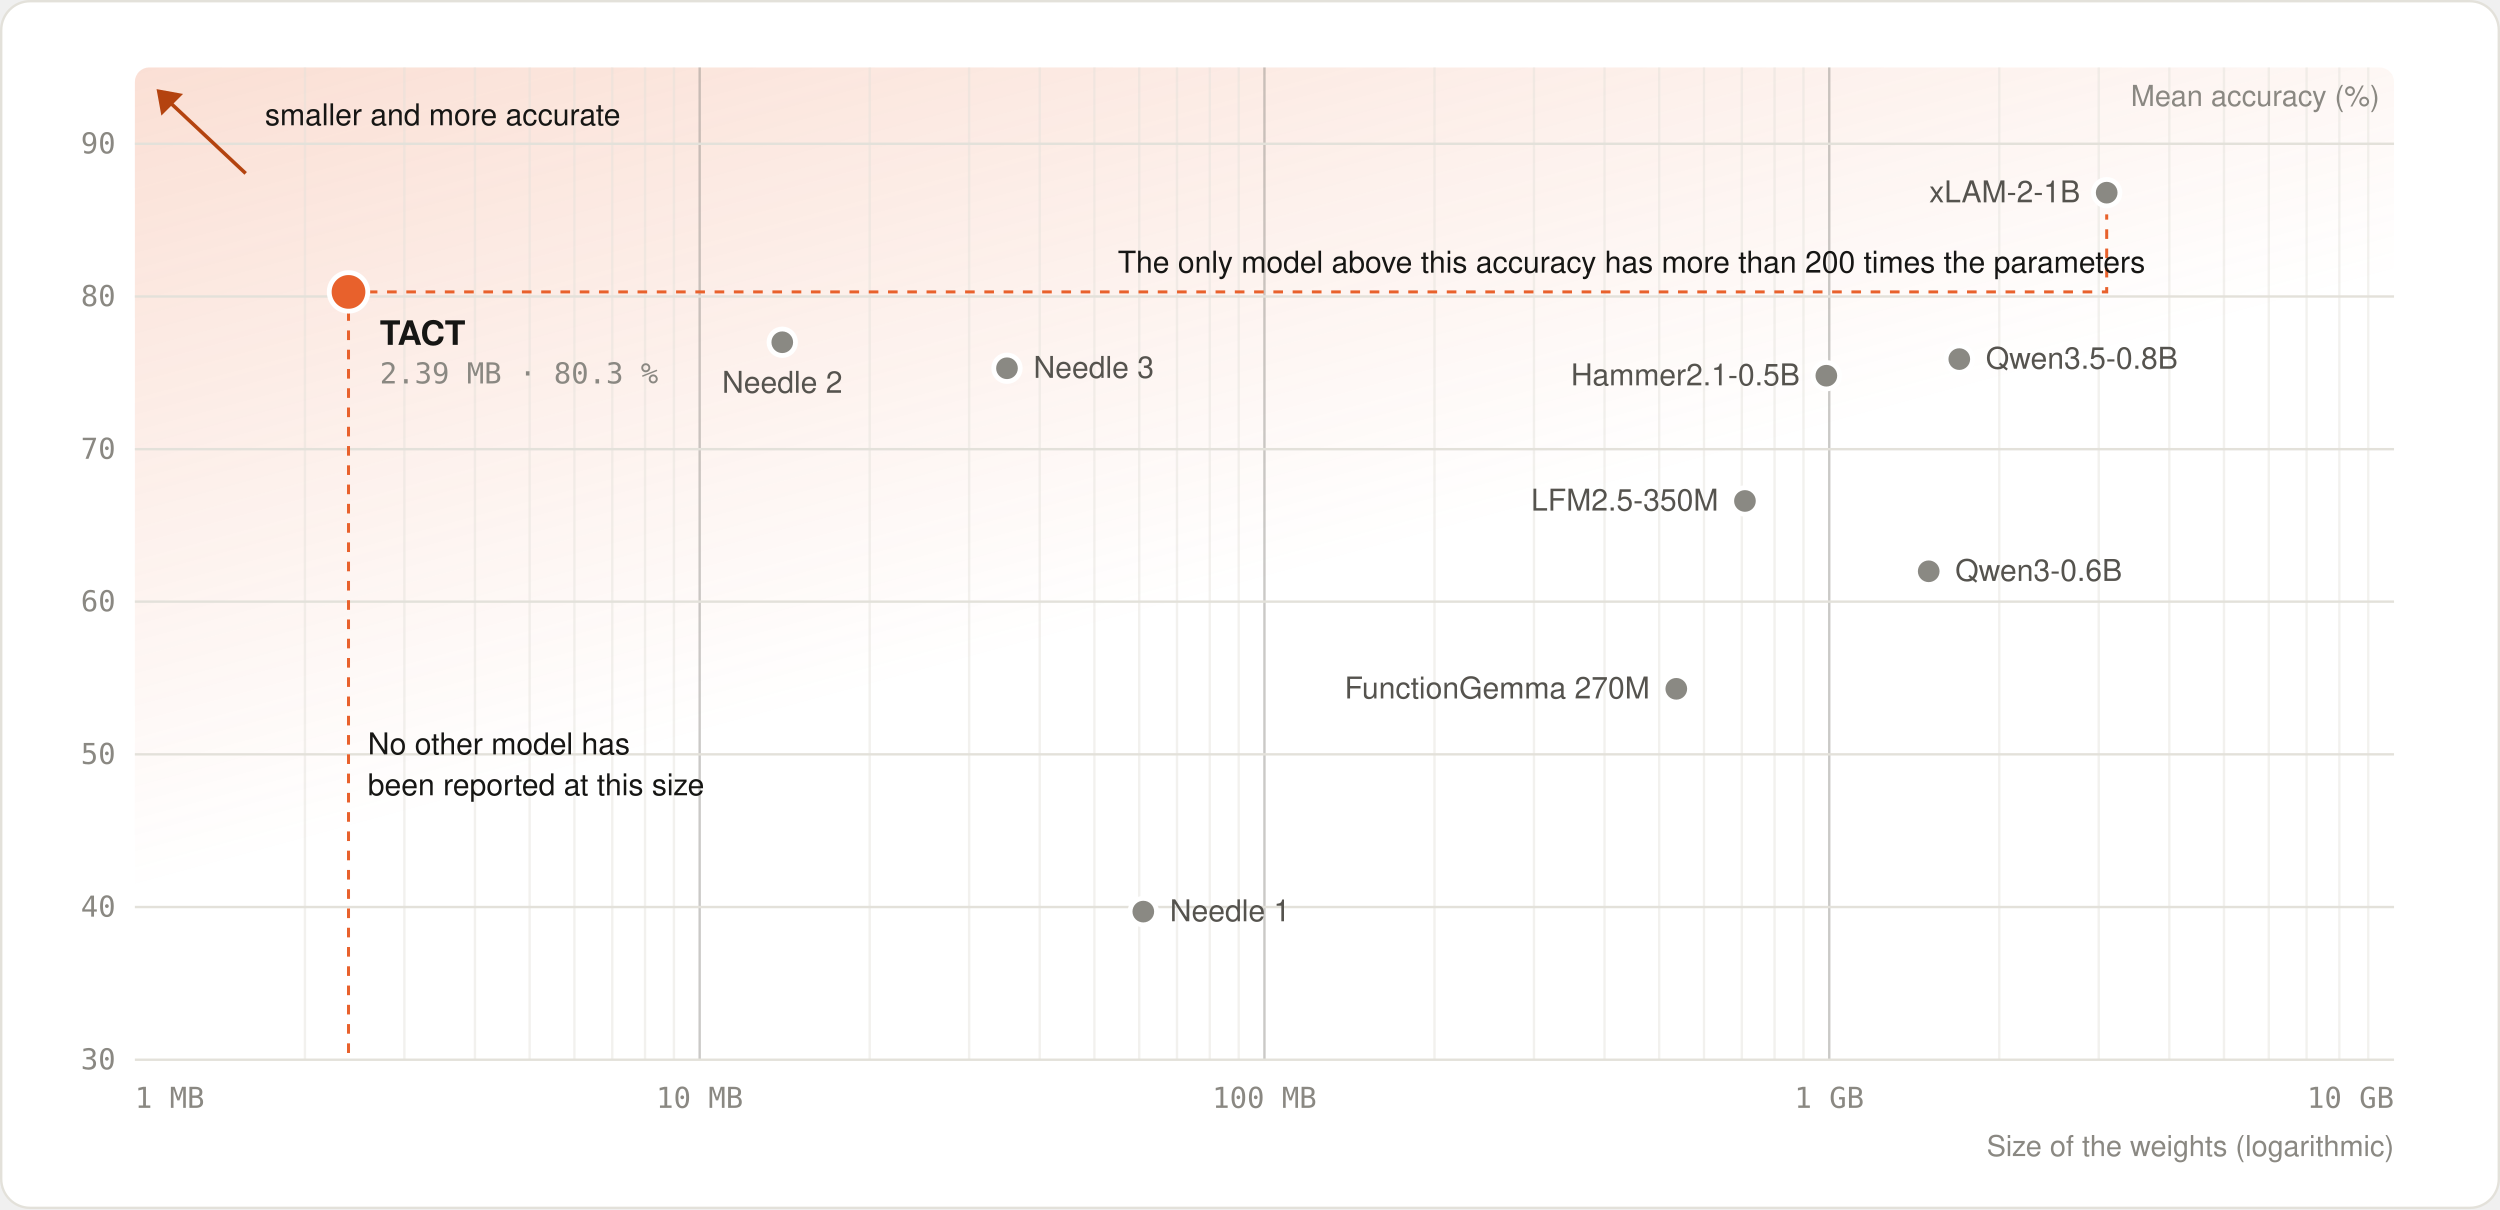
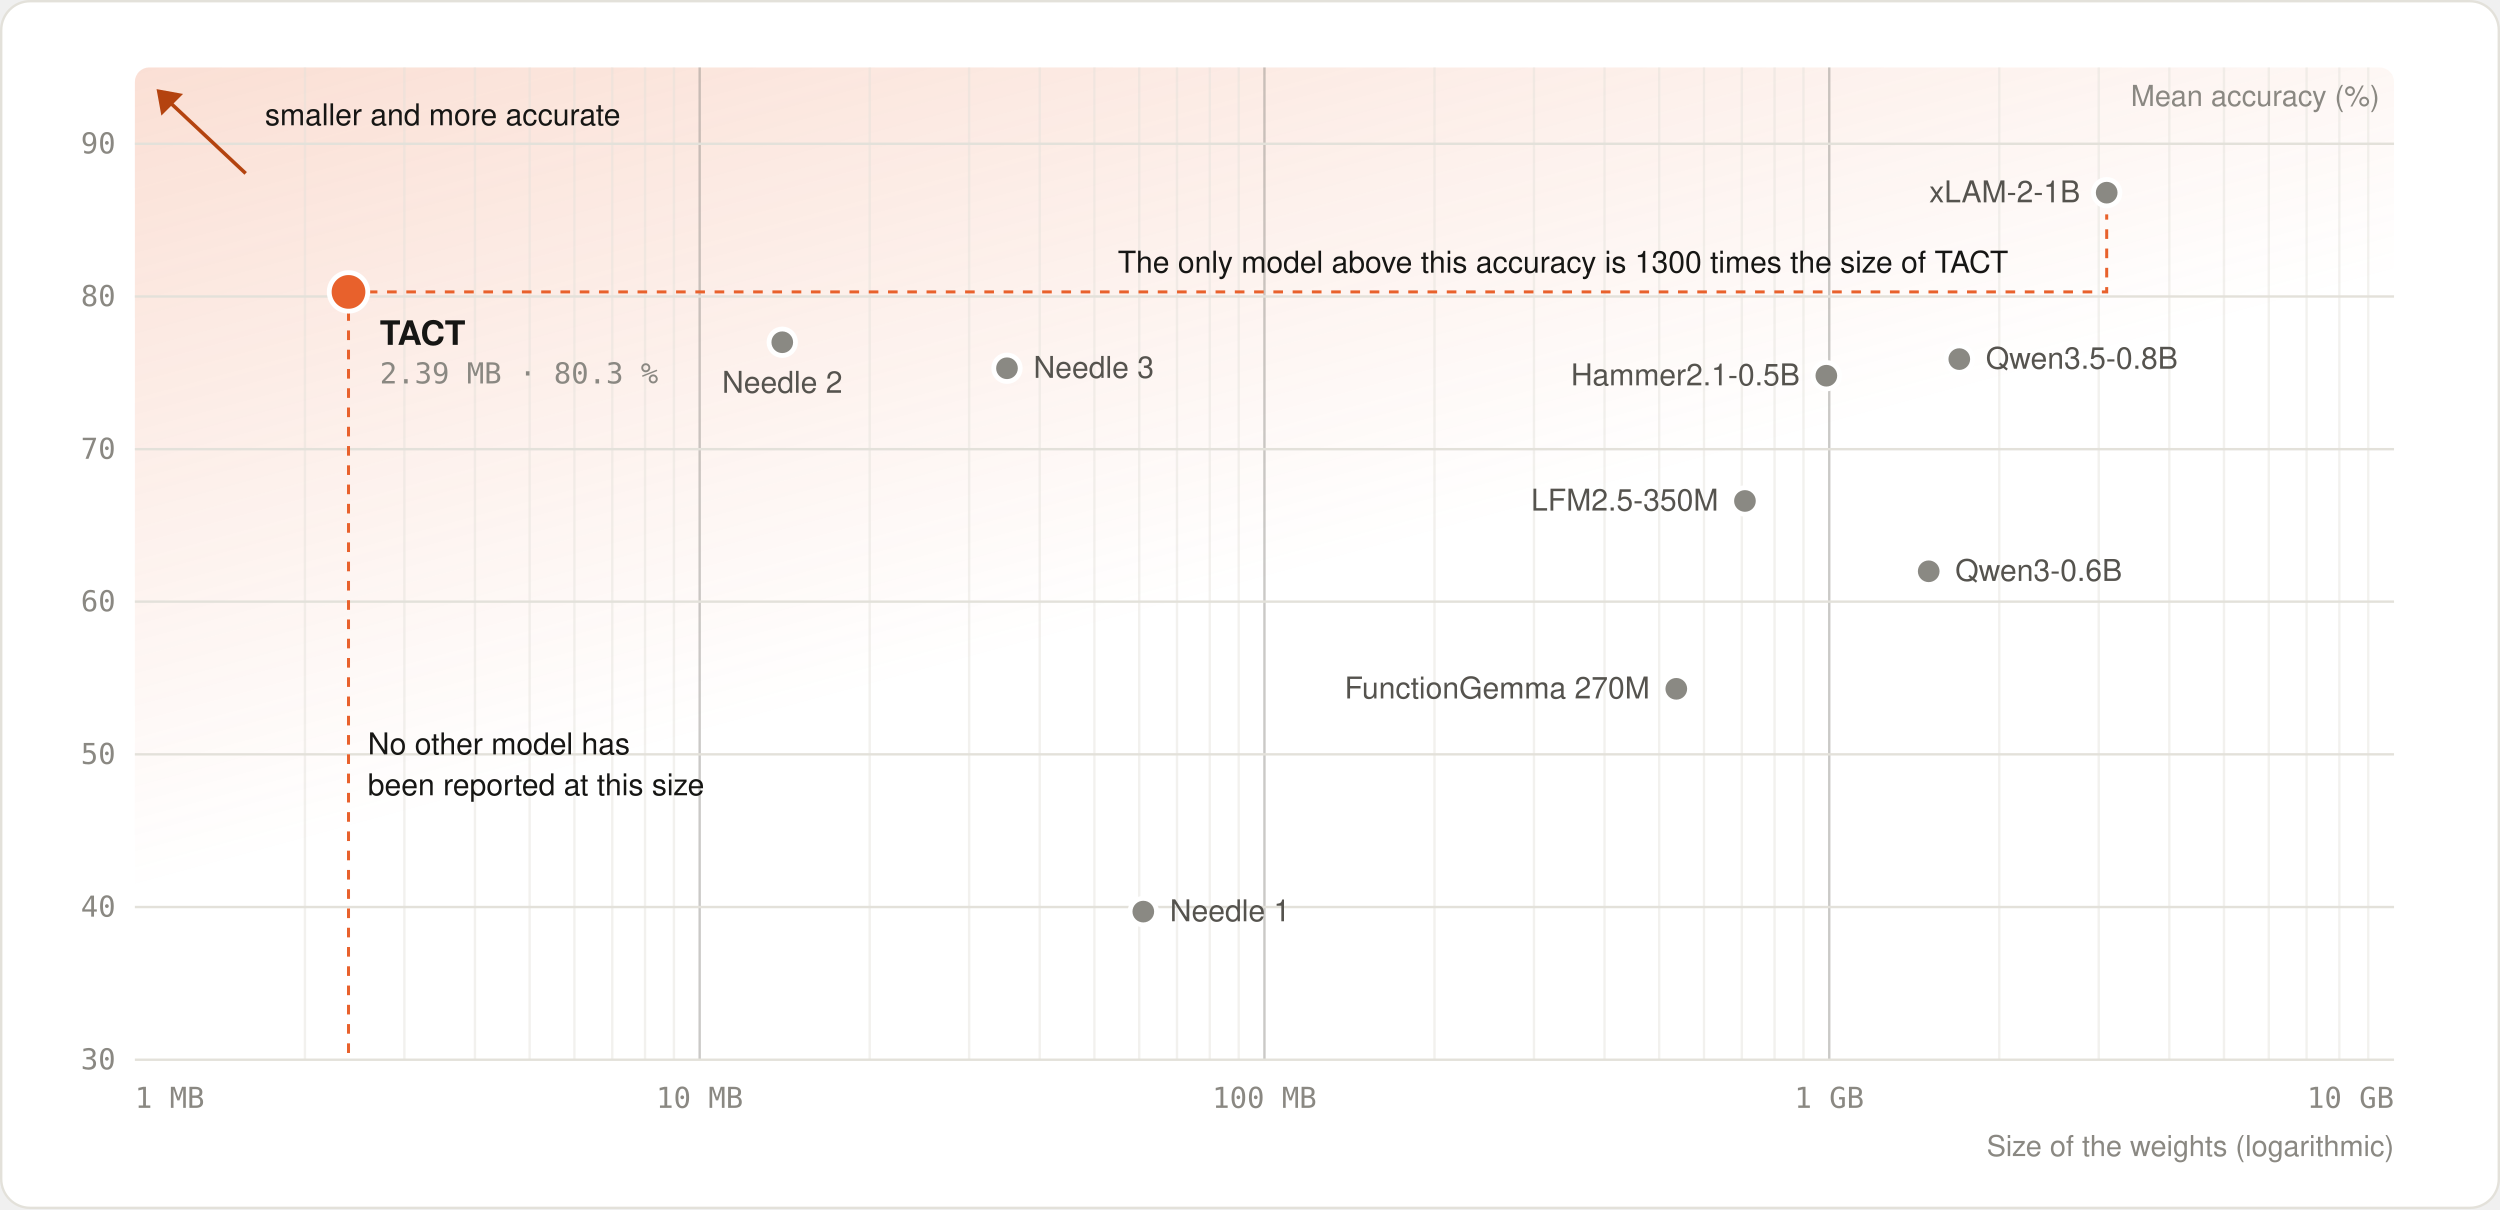
<svg xmlns="http://www.w3.org/2000/svg" viewBox="-16 -16 1038 502" width="1038" height="502" role="img" aria-label="Mean accuracy against model size for ten open function-calling models">
  <rect x="-15.5" y="-15.5" width="1037" height="501" rx="12" fill="#ffffff" stroke="#e3e1da" />
  <defs>
    <linearGradient id="better" x1="0" y1="0" x2="0.62" y2="1">
      <stop offset="0" stop-color="#e8612c" stop-opacity="0.2" />
      <stop offset="0.6" stop-color="#e8612c" stop-opacity="0" />
    </linearGradient>
  </defs>
  <rect x="40" y="12" width="938" height="412" rx="6" fill="url(#better)" />
  <line x1="110.6" x2="110.6" y1="12" y2="424" stroke="#e3e1da" opacity="0.45" />
  <line x1="151.9" x2="151.9" y1="12" y2="424" stroke="#e3e1da" opacity="0.45" />
  <line x1="181.2" x2="181.2" y1="12" y2="424" stroke="#e3e1da" opacity="0.45" />
  <line x1="203.9" x2="203.9" y1="12" y2="424" stroke="#e3e1da" opacity="0.45" />
  <line x1="222.5" x2="222.5" y1="12" y2="424" stroke="#e3e1da" opacity="0.45" />
  <line x1="238.2" x2="238.2" y1="12" y2="424" stroke="#e3e1da" opacity="0.45" />
  <line x1="251.8" x2="251.8" y1="12" y2="424" stroke="#e3e1da" opacity="0.45" />
  <line x1="263.8" x2="263.8" y1="12" y2="424" stroke="#e3e1da" opacity="0.45" />
  <line x1="274.5" x2="274.5" y1="12" y2="424" stroke="#8a8882" opacity="0.45" />
  <line x1="345.1" x2="345.1" y1="12" y2="424" stroke="#e3e1da" opacity="0.45" />
  <line x1="386.4" x2="386.4" y1="12" y2="424" stroke="#e3e1da" opacity="0.45" />
  <line x1="415.7" x2="415.7" y1="12" y2="424" stroke="#e3e1da" opacity="0.45" />
  <line x1="438.4" x2="438.4" y1="12" y2="424" stroke="#e3e1da" opacity="0.45" />
  <line x1="457.0" x2="457.0" y1="12" y2="424" stroke="#e3e1da" opacity="0.45" />
  <line x1="472.7" x2="472.7" y1="12" y2="424" stroke="#e3e1da" opacity="0.45" />
  <line x1="486.3" x2="486.3" y1="12" y2="424" stroke="#e3e1da" opacity="0.45" />
  <line x1="498.3" x2="498.3" y1="12" y2="424" stroke="#e3e1da" opacity="0.45" />
  <line x1="509.0" x2="509.0" y1="12" y2="424" stroke="#8a8882" opacity="0.45" />
  <line x1="579.6" x2="579.6" y1="12" y2="424" stroke="#e3e1da" opacity="0.45" />
  <line x1="620.9" x2="620.9" y1="12" y2="424" stroke="#e3e1da" opacity="0.45" />
  <line x1="650.2" x2="650.2" y1="12" y2="424" stroke="#e3e1da" opacity="0.45" />
  <line x1="672.9" x2="672.9" y1="12" y2="424" stroke="#e3e1da" opacity="0.45" />
  <line x1="691.5" x2="691.5" y1="12" y2="424" stroke="#e3e1da" opacity="0.45" />
  <line x1="707.2" x2="707.2" y1="12" y2="424" stroke="#e3e1da" opacity="0.45" />
  <line x1="720.8" x2="720.8" y1="12" y2="424" stroke="#e3e1da" opacity="0.45" />
  <line x1="732.8" x2="732.8" y1="12" y2="424" stroke="#e3e1da" opacity="0.45" />
  <line x1="743.5" x2="743.5" y1="12" y2="424" stroke="#8a8882" opacity="0.45" />
  <line x1="814.1" x2="814.1" y1="12" y2="424" stroke="#e3e1da" opacity="0.45" />
  <line x1="855.4" x2="855.4" y1="12" y2="424" stroke="#e3e1da" opacity="0.45" />
  <line x1="884.7" x2="884.7" y1="12" y2="424" stroke="#e3e1da" opacity="0.45" />
  <line x1="907.4" x2="907.4" y1="12" y2="424" stroke="#e3e1da" opacity="0.45" />
  <line x1="926.0" x2="926.0" y1="12" y2="424" stroke="#e3e1da" opacity="0.45" />
  <line x1="941.7" x2="941.7" y1="12" y2="424" stroke="#e3e1da" opacity="0.45" />
  <line x1="955.3" x2="955.3" y1="12" y2="424" stroke="#e3e1da" opacity="0.45" />
  <line x1="967.3" x2="967.3" y1="12" y2="424" stroke="#e3e1da" opacity="0.45" />
  <line x1="40" x2="978" y1="424.0" y2="424.0" stroke="#e3e1da" />
  <text x="32" y="428.0" text-anchor="end" fill="#8a8882" font-family="ui-monospace,Menlo,Consolas,monospace" font-size="12">30</text>
  <line x1="40" x2="978" y1="360.6" y2="360.6" stroke="#e3e1da" />
  <text x="32" y="364.6" text-anchor="end" fill="#8a8882" font-family="ui-monospace,Menlo,Consolas,monospace" font-size="12">40</text>
  <line x1="40" x2="978" y1="297.2" y2="297.2" stroke="#e3e1da" />
  <text x="32" y="301.2" text-anchor="end" fill="#8a8882" font-family="ui-monospace,Menlo,Consolas,monospace" font-size="12">50</text>
  <line x1="40" x2="978" y1="233.8" y2="233.8" stroke="#e3e1da" />
  <text x="32" y="237.8" text-anchor="end" fill="#8a8882" font-family="ui-monospace,Menlo,Consolas,monospace" font-size="12">60</text>
  <line x1="40" x2="978" y1="170.5" y2="170.5" stroke="#e3e1da" />
  <text x="32" y="174.5" text-anchor="end" fill="#8a8882" font-family="ui-monospace,Menlo,Consolas,monospace" font-size="12">70</text>
  <line x1="40" x2="978" y1="107.1" y2="107.1" stroke="#e3e1da" />
  <text x="32" y="111.1" text-anchor="end" fill="#8a8882" font-family="ui-monospace,Menlo,Consolas,monospace" font-size="12">80</text>
  <line x1="40" x2="978" y1="43.7" y2="43.7" stroke="#e3e1da" />
  <text x="32" y="47.7" text-anchor="end" fill="#8a8882" font-family="ui-monospace,Menlo,Consolas,monospace" font-size="12">90</text>
  <text x="40.0" y="444" text-anchor="start" fill="#8a8882" font-family="ui-monospace,Menlo,Consolas,monospace" font-size="12">1 MB</text>
  <text x="274.5" y="444" text-anchor="middle" fill="#8a8882" font-family="ui-monospace,Menlo,Consolas,monospace" font-size="12">10 MB</text>
  <text x="509.0" y="444" text-anchor="middle" fill="#8a8882" font-family="ui-monospace,Menlo,Consolas,monospace" font-size="12">100 MB</text>
  <text x="743.5" y="444" text-anchor="middle" fill="#8a8882" font-family="ui-monospace,Menlo,Consolas,monospace" font-size="12">1 GB</text>
  <text x="978.0" y="444" text-anchor="end" fill="#8a8882" font-family="ui-monospace,Menlo,Consolas,monospace" font-size="12">10 GB</text>
  <text x="978" y="464" text-anchor="end" fill="#8a8882" font-family="-apple-system,Segoe UI,Helvetica,Arial,sans-serif" font-size="12">Size of the weights (logarithmic)</text>
  <text x="972" y="28" text-anchor="end" fill="#8a8882" font-family="-apple-system,Segoe UI,Helvetica,Arial,sans-serif" font-size="12">Mean accuracy (%)</text>
  <path d="M86 56 L54 26" fill="none" stroke="#b4430f" stroke-width="1.5" />
  <path d="M49 21 l11 2 l-9 9 z" fill="#b4430f" />
  <text x="94" y="36" text-anchor="start" fill="#161614" font-family="-apple-system,Segoe UI,Helvetica,Arial,sans-serif" font-size="12.5">smaller and more accurate</text>
  <path d="M128.7 105.2 H858.7 V73.0" fill="none" stroke="#e8612c" stroke-width="1.25" stroke-dasharray="4 4" />
  <path d="M128.7 105.2 V424" fill="none" stroke="#e8612c" stroke-width="1.25" stroke-dasharray="4 4" />
-   <text x="448.1" y="97.2" text-anchor="start" fill="#161614" font-family="-apple-system,Segoe UI,Helvetica,Arial,sans-serif" font-size="12.5">The only model above this accuracy has more than 200 times the parameters</text>
+   <text x="448.1" y="97.2" text-anchor="start" fill="#161614" font-family="-apple-system,Segoe UI,Helvetica,Arial,sans-serif" font-size="12.5">The only model above this accuracy is 1300 times the size of TACT</text>
  <text x="136.7" y="297.2" text-anchor="start" fill="#161614" font-family="-apple-system,Segoe UI,Helvetica,Arial,sans-serif" font-size="12.5">No other model has</text>
  <text x="136.7" y="314.2" text-anchor="start" fill="#161614" font-family="-apple-system,Segoe UI,Helvetica,Arial,sans-serif" font-size="12.5">been reported at this size</text>
  <circle cx="858.7" cy="64.0" r="5.5" fill="#8a8983" stroke="#ffffff" stroke-width="2" />
  <text x="847.7" y="68.0" text-anchor="end" fill="#55534e" font-family="-apple-system,Segoe UI,Helvetica,Arial,sans-serif" font-size="12.5">xLAM-2-1B</text>
  <circle cx="797.5" cy="133.1" r="5.5" fill="#8a8983" stroke="#ffffff" stroke-width="2" />
  <text x="808.5" y="137.1" text-anchor="start" fill="#55534e" font-family="-apple-system,Segoe UI,Helvetica,Arial,sans-serif" font-size="12.5">Qwen3.5-0.8B</text>
  <circle cx="784.8" cy="221.2" r="5.5" fill="#8a8983" stroke="#ffffff" stroke-width="2" />
  <text x="795.8" y="225.2" text-anchor="start" fill="#55534e" font-family="-apple-system,Segoe UI,Helvetica,Arial,sans-serif" font-size="12.5">Qwen3-0.6B</text>
  <circle cx="742.3" cy="140.0" r="5.5" fill="#8a8983" stroke="#ffffff" stroke-width="2" />
  <text x="731.3" y="144.0" text-anchor="end" fill="#55534e" font-family="-apple-system,Segoe UI,Helvetica,Arial,sans-serif" font-size="12.5">Hammer2.1-0.5B</text>
  <circle cx="708.5" cy="192.0" r="5.5" fill="#8a8983" stroke="#ffffff" stroke-width="2" />
  <text x="697.5" y="196.0" text-anchor="end" fill="#55534e" font-family="-apple-system,Segoe UI,Helvetica,Arial,sans-serif" font-size="12.5">LFM2.5-350M</text>
  <circle cx="680.0" cy="270.0" r="5.5" fill="#8a8983" stroke="#ffffff" stroke-width="2" />
  <text x="669.0" y="274.0" text-anchor="end" fill="#55534e" font-family="-apple-system,Segoe UI,Helvetica,Arial,sans-serif" font-size="12.5">FunctionGemma 270M</text>
  <circle cx="458.7" cy="362.5" r="5.5" fill="#8a8983" stroke="#ffffff" stroke-width="2" />
  <text x="469.7" y="366.5" text-anchor="start" fill="#55534e" font-family="-apple-system,Segoe UI,Helvetica,Arial,sans-serif" font-size="12.5">Needle 1</text>
  <circle cx="402.1" cy="136.9" r="5.5" fill="#8a8983" stroke="#ffffff" stroke-width="2" />
  <text x="413.1" y="140.9" text-anchor="start" fill="#55534e" font-family="-apple-system,Segoe UI,Helvetica,Arial,sans-serif" font-size="12.5">Needle 3</text>
  <circle cx="308.8" cy="126.1" r="5.5" fill="#8a8983" stroke="#ffffff" stroke-width="2" />
  <text x="308.8" y="147.1" text-anchor="middle" fill="#55534e" font-family="-apple-system,Segoe UI,Helvetica,Arial,sans-serif" font-size="12.5">Needle 2</text>
  <circle cx="128.7" cy="105.2" r="8" fill="#e8612c" stroke="#ffffff" stroke-width="2" />
  <text x="141.7" y="127.2" text-anchor="start" fill="#161614" font-family="-apple-system,Segoe UI,Helvetica,Arial,sans-serif" font-size="14" font-weight="600">TACT</text>
  <text x="141.7" y="143.2" text-anchor="start" fill="#8a8882" font-family="ui-monospace,Menlo,Consolas,monospace" font-size="12">2.39 MB · 80.3 %</text>
</svg>
